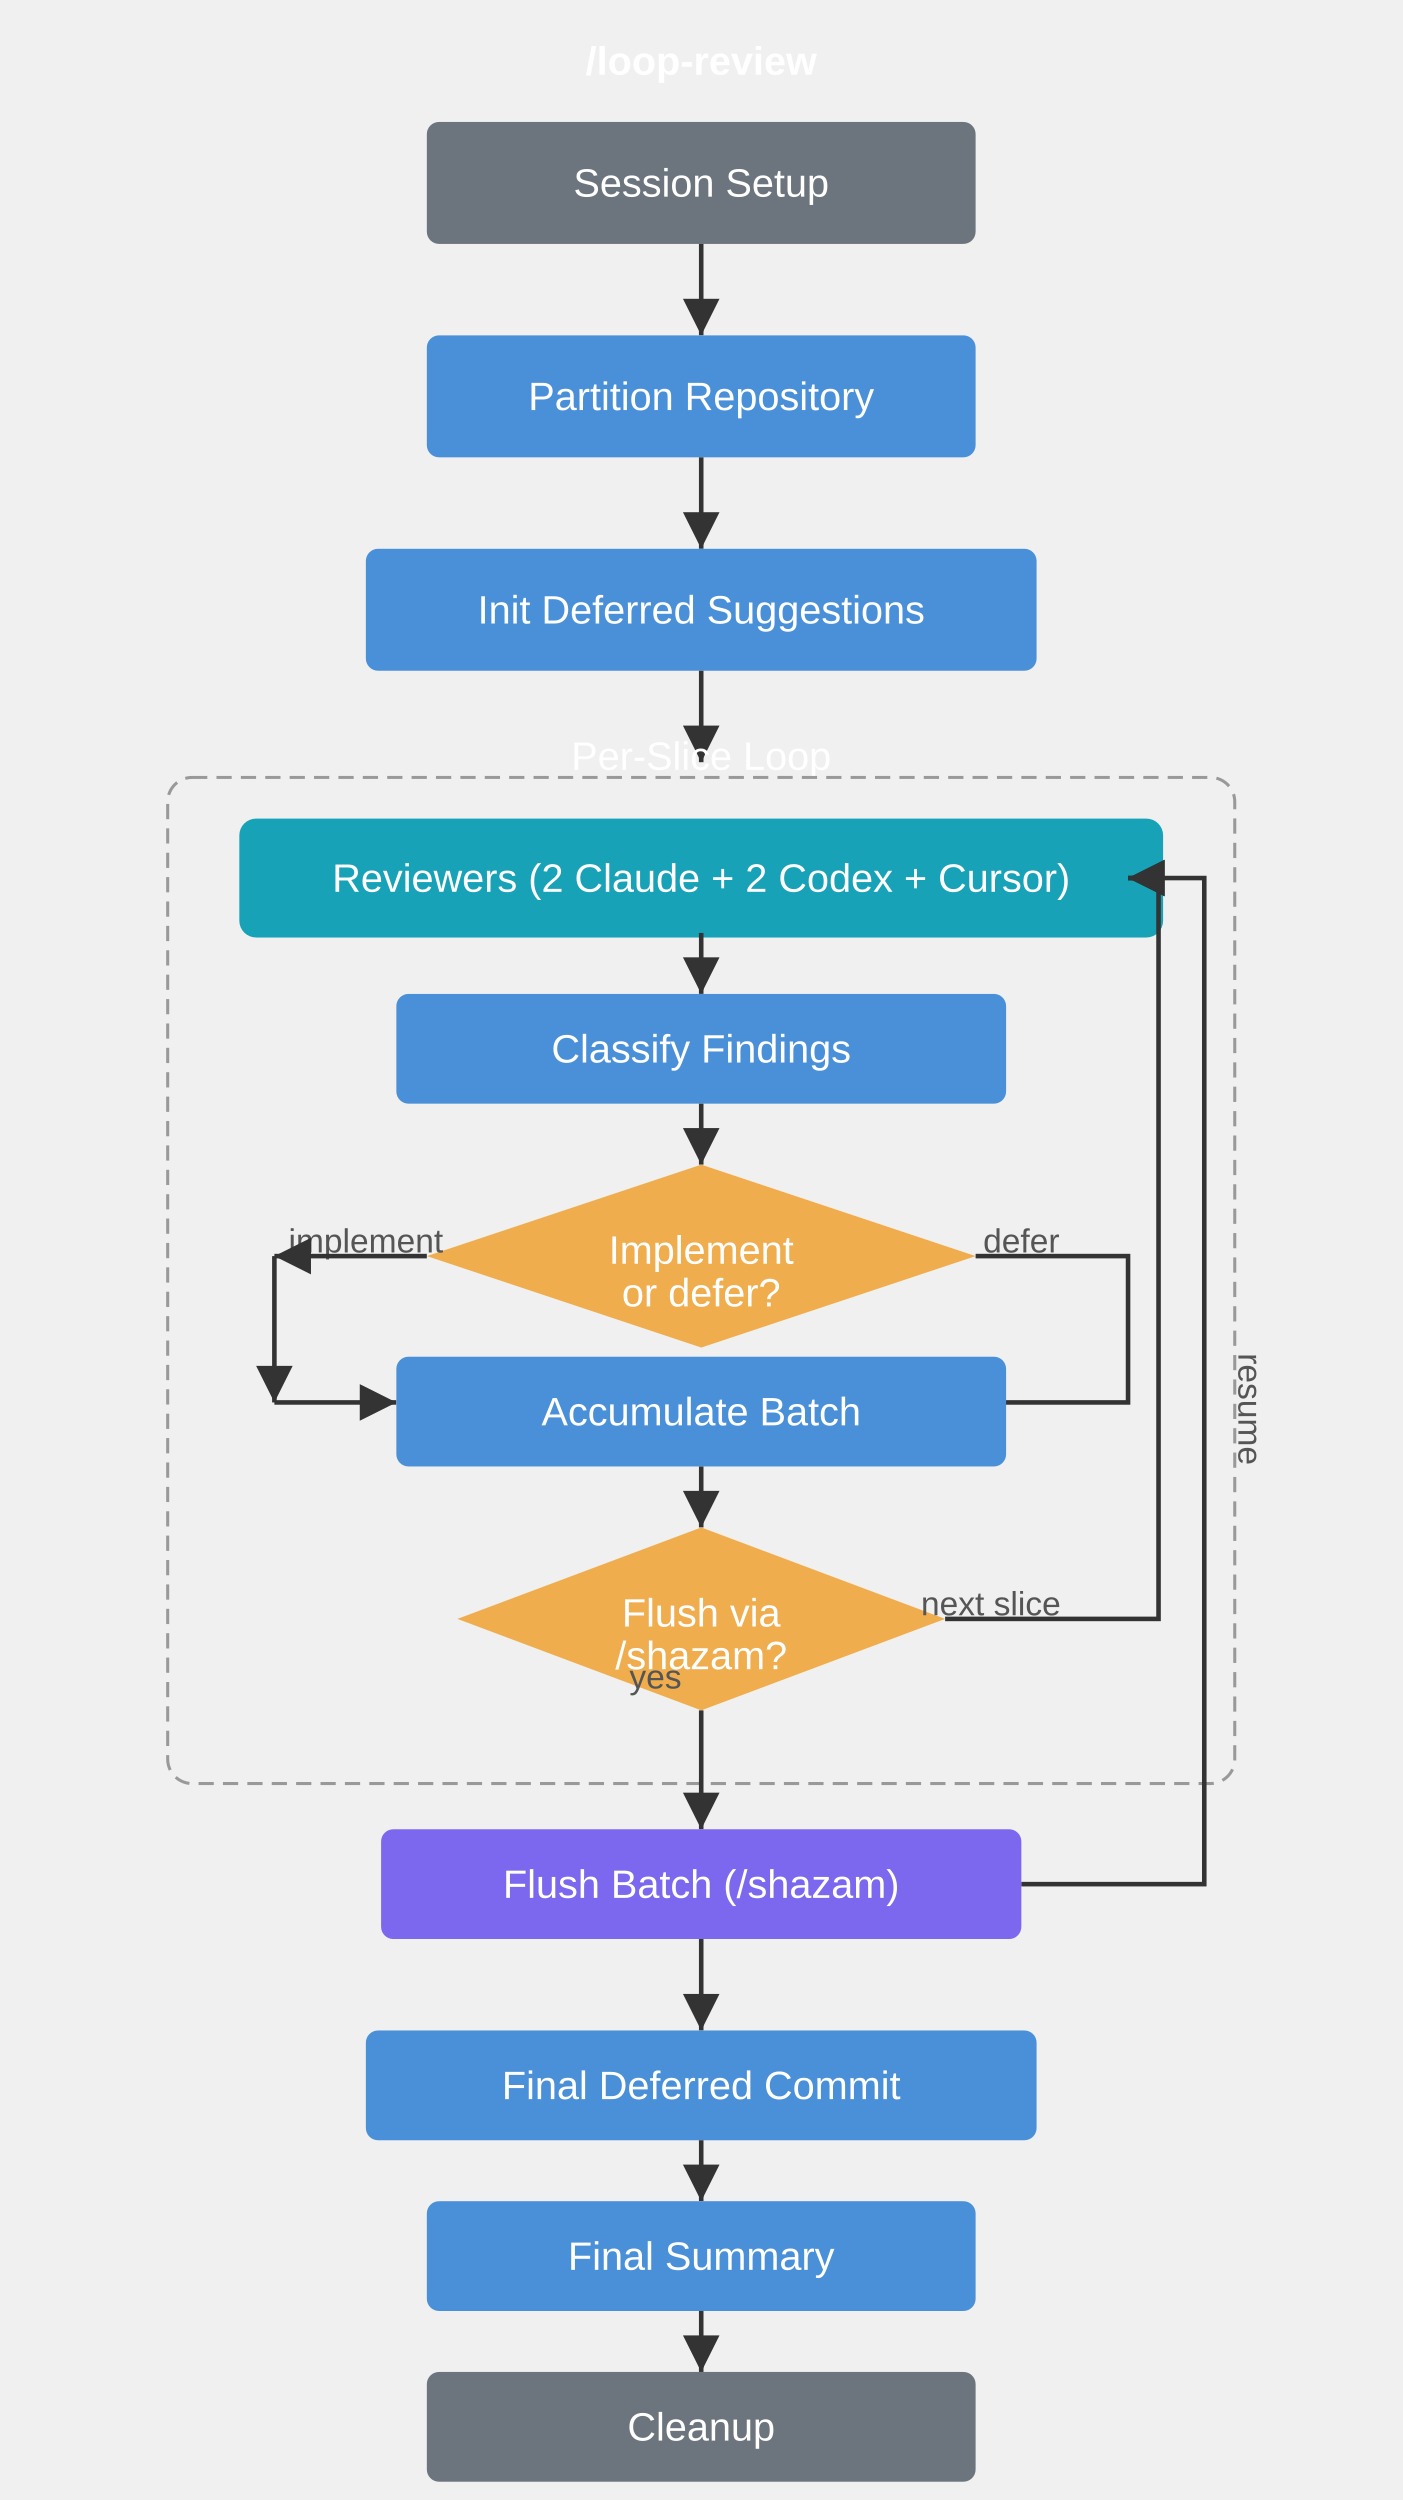
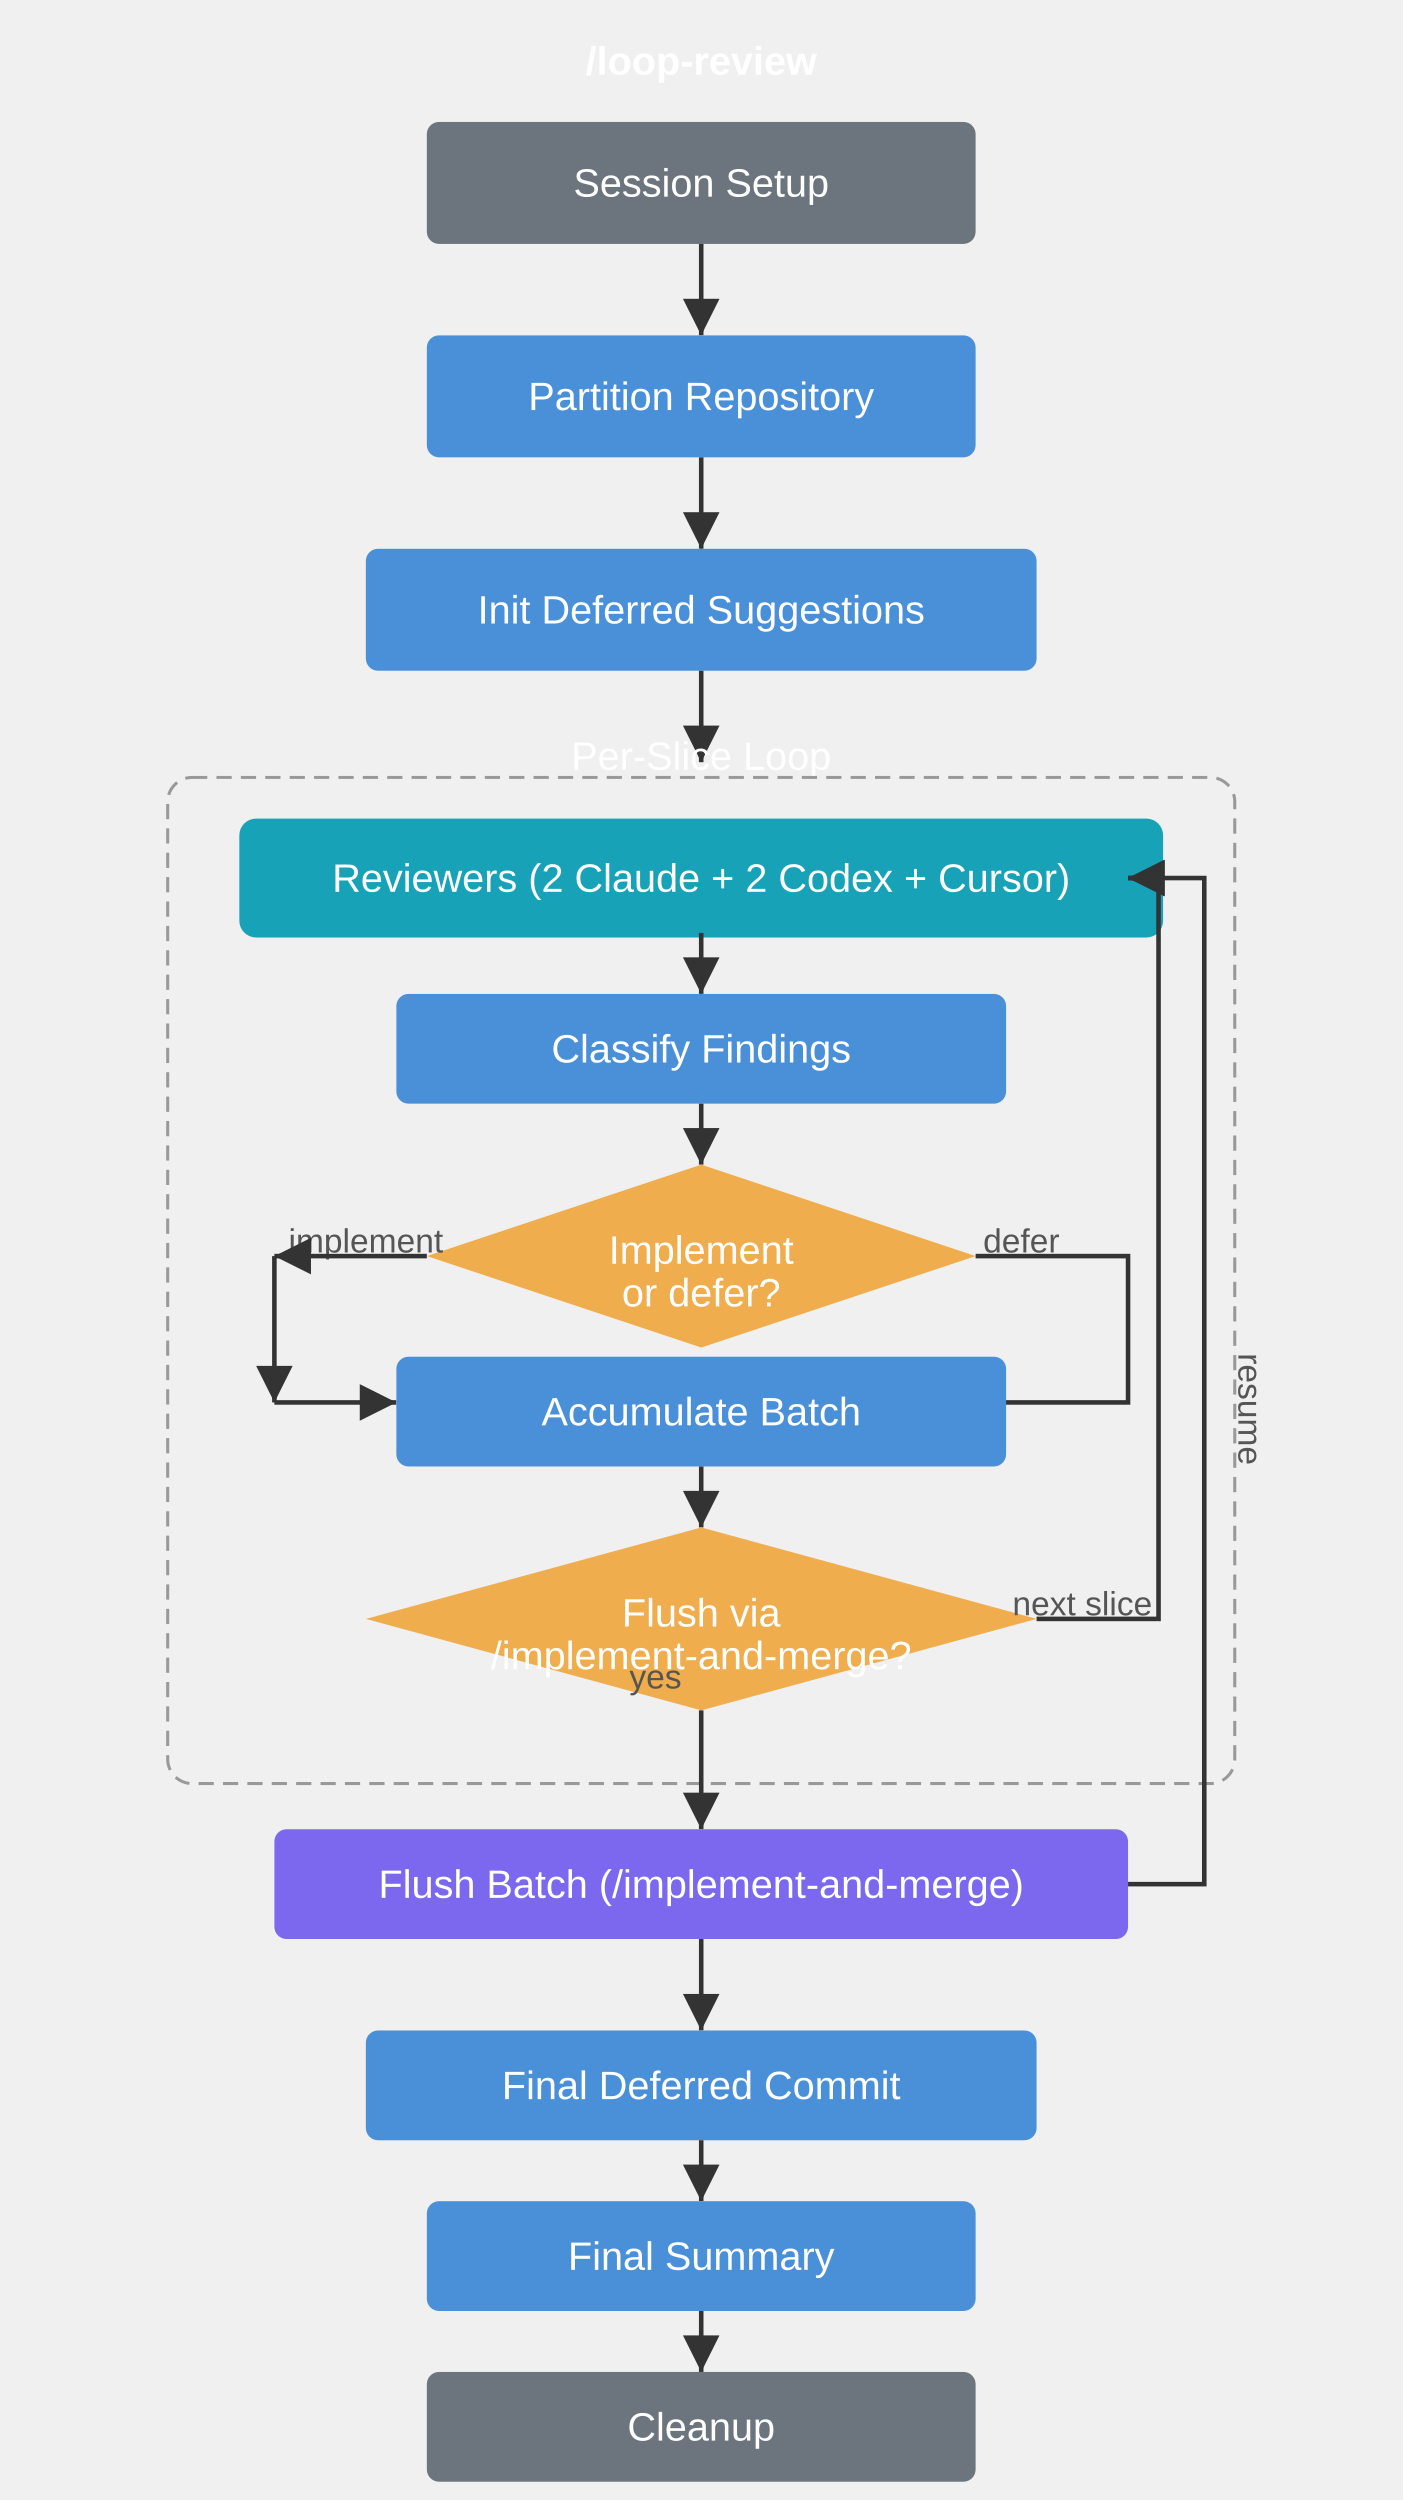
<svg xmlns="http://www.w3.org/2000/svg" viewBox="0 0 460 820" width="460" height="820">
  <defs>
    <marker id="arrow" viewBox="0 0 10 10" refX="10" refY="5" markerWidth="8" markerHeight="8" orient="auto-start-reverse">
      <path d="M 0 0 L 10 5 L 0 10 z" fill="#333" />
    </marker>
    <style>
      text { font-family: Arial, sans-serif; font-size: 13px; fill: white; text-anchor: middle; dominant-baseline: central; }
      .label { fill: #555; font-size: 11px; }
      line, polyline { stroke: #333; stroke-width: 1.5; marker-end: url(#arrow); fill: none; }
    </style>
  </defs>
  <text x="230" y="20" fill="#333" font-size="16" font-weight="bold">/loop-review</text>
  <rect x="140" y="40" width="180" height="40" rx="4" fill="#6C757D" />
  <text x="230" y="60">Session Setup</text>
  <line x1="230" y1="80" x2="230" y2="110" />
  <rect x="140" y="110" width="180" height="40" rx="4" fill="#4A90D9" />
  <text x="230" y="130">Partition Repository</text>
  <line x1="230" y1="150" x2="230" y2="180" />
  <rect x="120" y="180" width="220" height="40" rx="4" fill="#4A90D9" />
  <text x="230" y="200">Init Deferred Suggestions</text>
  <line x1="230" y1="220" x2="230" y2="250" />
  <text x="230" y="248" fill="#555" font-size="11">Per-Slice Loop</text>
  <rect x="55" y="255" width="350" height="330" rx="8" fill="none" stroke="#999" stroke-width="1" stroke-dasharray="5,3" />
  <rect x="80" y="270" width="300" height="36" rx="4" fill="#17A2B8" stroke="#17A2B8" stroke-width="3" />
  <text x="230" y="288">Reviewers (2 Claude + 2 Codex + Cursor)</text>
  <line x1="230" y1="306" x2="230" y2="326" />
  <rect x="130" y="326" width="200" height="36" rx="4" fill="#4A90D9" />
  <text x="230" y="344">Classify Findings</text>
  <line x1="230" y1="362" x2="230" y2="382" />
  <polygon points="230,382 320,412 230,442 140,412" fill="#F0AD4E" />
  <text x="230" y="410" font-size="12">Implement</text>
  <text x="230" y="424" font-size="12">or defer?</text>
  <text x="335" y="407" class="label">defer</text>
  <polyline points="320,412 370,412 370,460 300,460" stroke="#333" stroke-width="1.5" fill="none" marker-end="url(#arrow)" />
  <text x="120" y="407" class="label">implement</text>
  <line x1="140" y1="412" x2="90" y2="412" marker-end="none" />
  <line x1="90" y1="412" x2="90" y2="460" marker-end="none" />
  <line x1="90" y1="460" x2="130" y2="460" marker-end="url(#arrow)" />
  <rect x="130" y="445" width="200" height="36" rx="4" fill="#4A90D9" />
  <text x="230" y="463">Accumulate Batch</text>
  <line x1="230" y1="481" x2="230" y2="501" />
-   <polygon points="230,501 310,531 230,561 150,531" fill="#F0AD4E" />
+   <polygon points="230,501 340,531 230,561 120,531" fill="#F0AD4E" />
  <text x="230" y="529" font-size="12">Flush via</text>
-   <text x="230" y="543" font-size="12">/shazam?</text>
+   <text x="230" y="543" font-size="10">/implement-and-merge?</text>
  <text x="215" y="550" class="label">yes</text>
-   <text x="325" y="526" class="label">next slice</text>
-   <polyline points="310,531 380,531 380,288 370,288" fill="none" marker-end="url(#arrow)" />
+   <text x="355" y="526" class="label">next slice</text>
+   <polyline points="340,531 380,531 380,288 370,288" fill="none" marker-end="url(#arrow)" />
  <line x1="230" y1="561" x2="230" y2="600" />
-   <rect x="125" y="600" width="210" height="36" rx="4" fill="#7B68EE" />
-   <text x="230" y="618">Flush Batch (/shazam)</text>
-   <polyline points="335,618 395,618 395,288 370,288" fill="none" marker-end="url(#arrow)" />
+   <rect x="90" y="600" width="280" height="36" rx="4" fill="#7B68EE" />
+   <text x="230" y="618" font-size="11">Flush Batch (/implement-and-merge)</text>
+   <polyline points="370,618 395,618 395,288 370,288" fill="none" marker-end="url(#arrow)" />
  <text x="410" y="450" class="label" style="writing-mode: tb;">resume</text>
  <line x1="230" y1="636" x2="230" y2="666" />
  <rect x="120" y="666" width="220" height="36" rx="4" fill="#4A90D9" />
  <text x="230" y="684">Final Deferred Commit</text>
  <line x1="230" y1="702" x2="230" y2="722" />
  <rect x="140" y="722" width="180" height="36" rx="4" fill="#4A90D9" />
  <text x="230" y="740">Final Summary</text>
  <line x1="230" y1="758" x2="230" y2="778" />
  <rect x="140" y="778" width="180" height="36" rx="4" fill="#6C757D" />
  <text x="230" y="796">Cleanup</text>
</svg>
